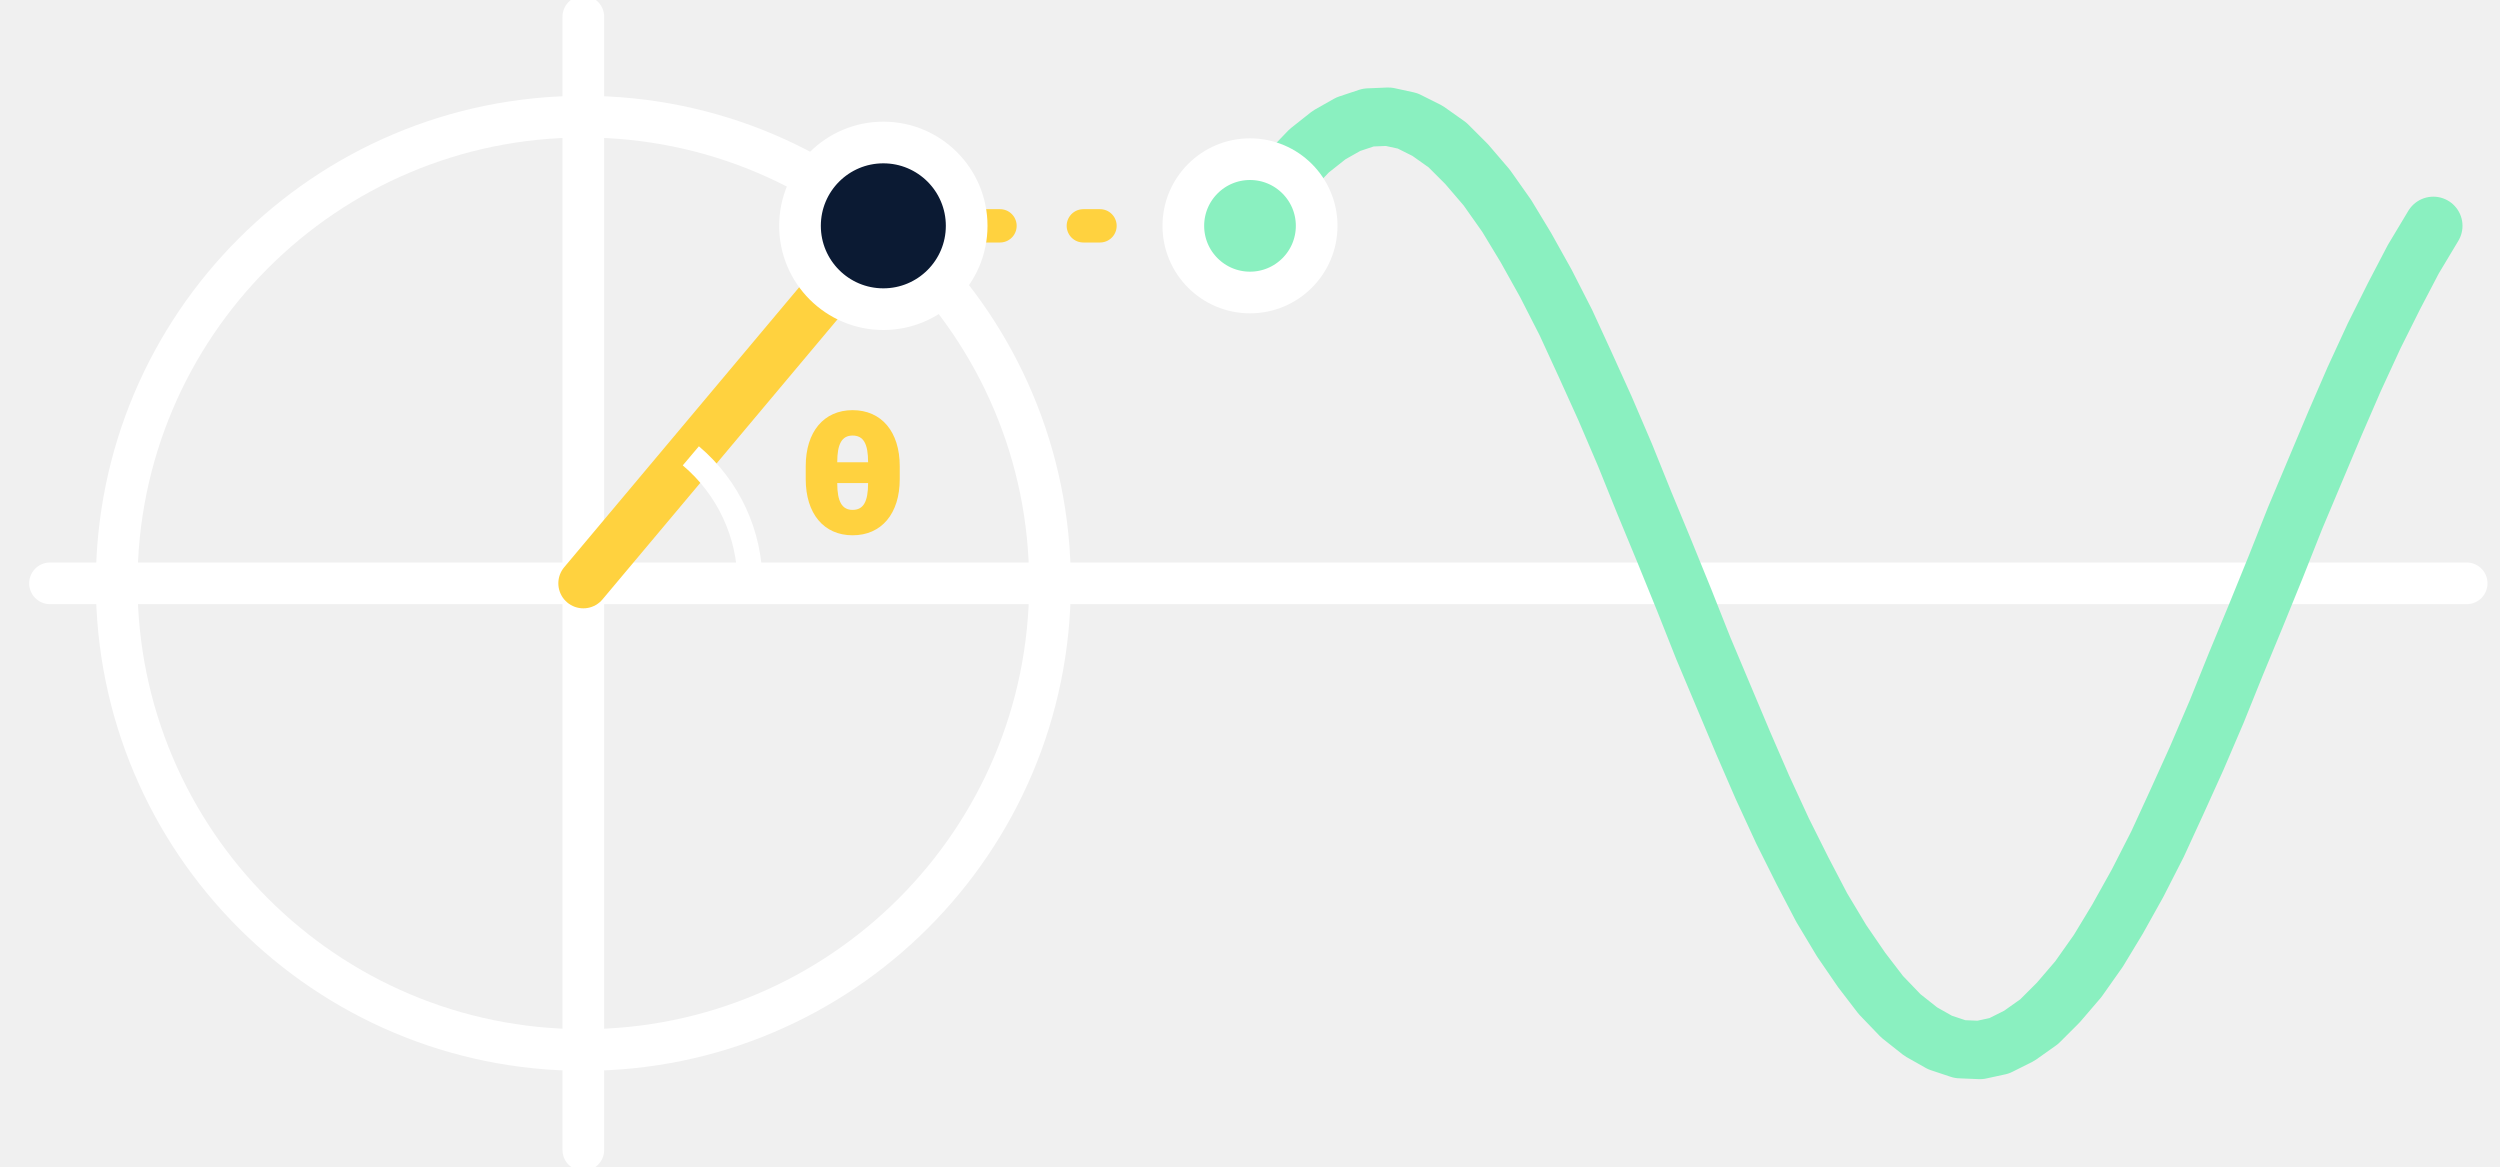
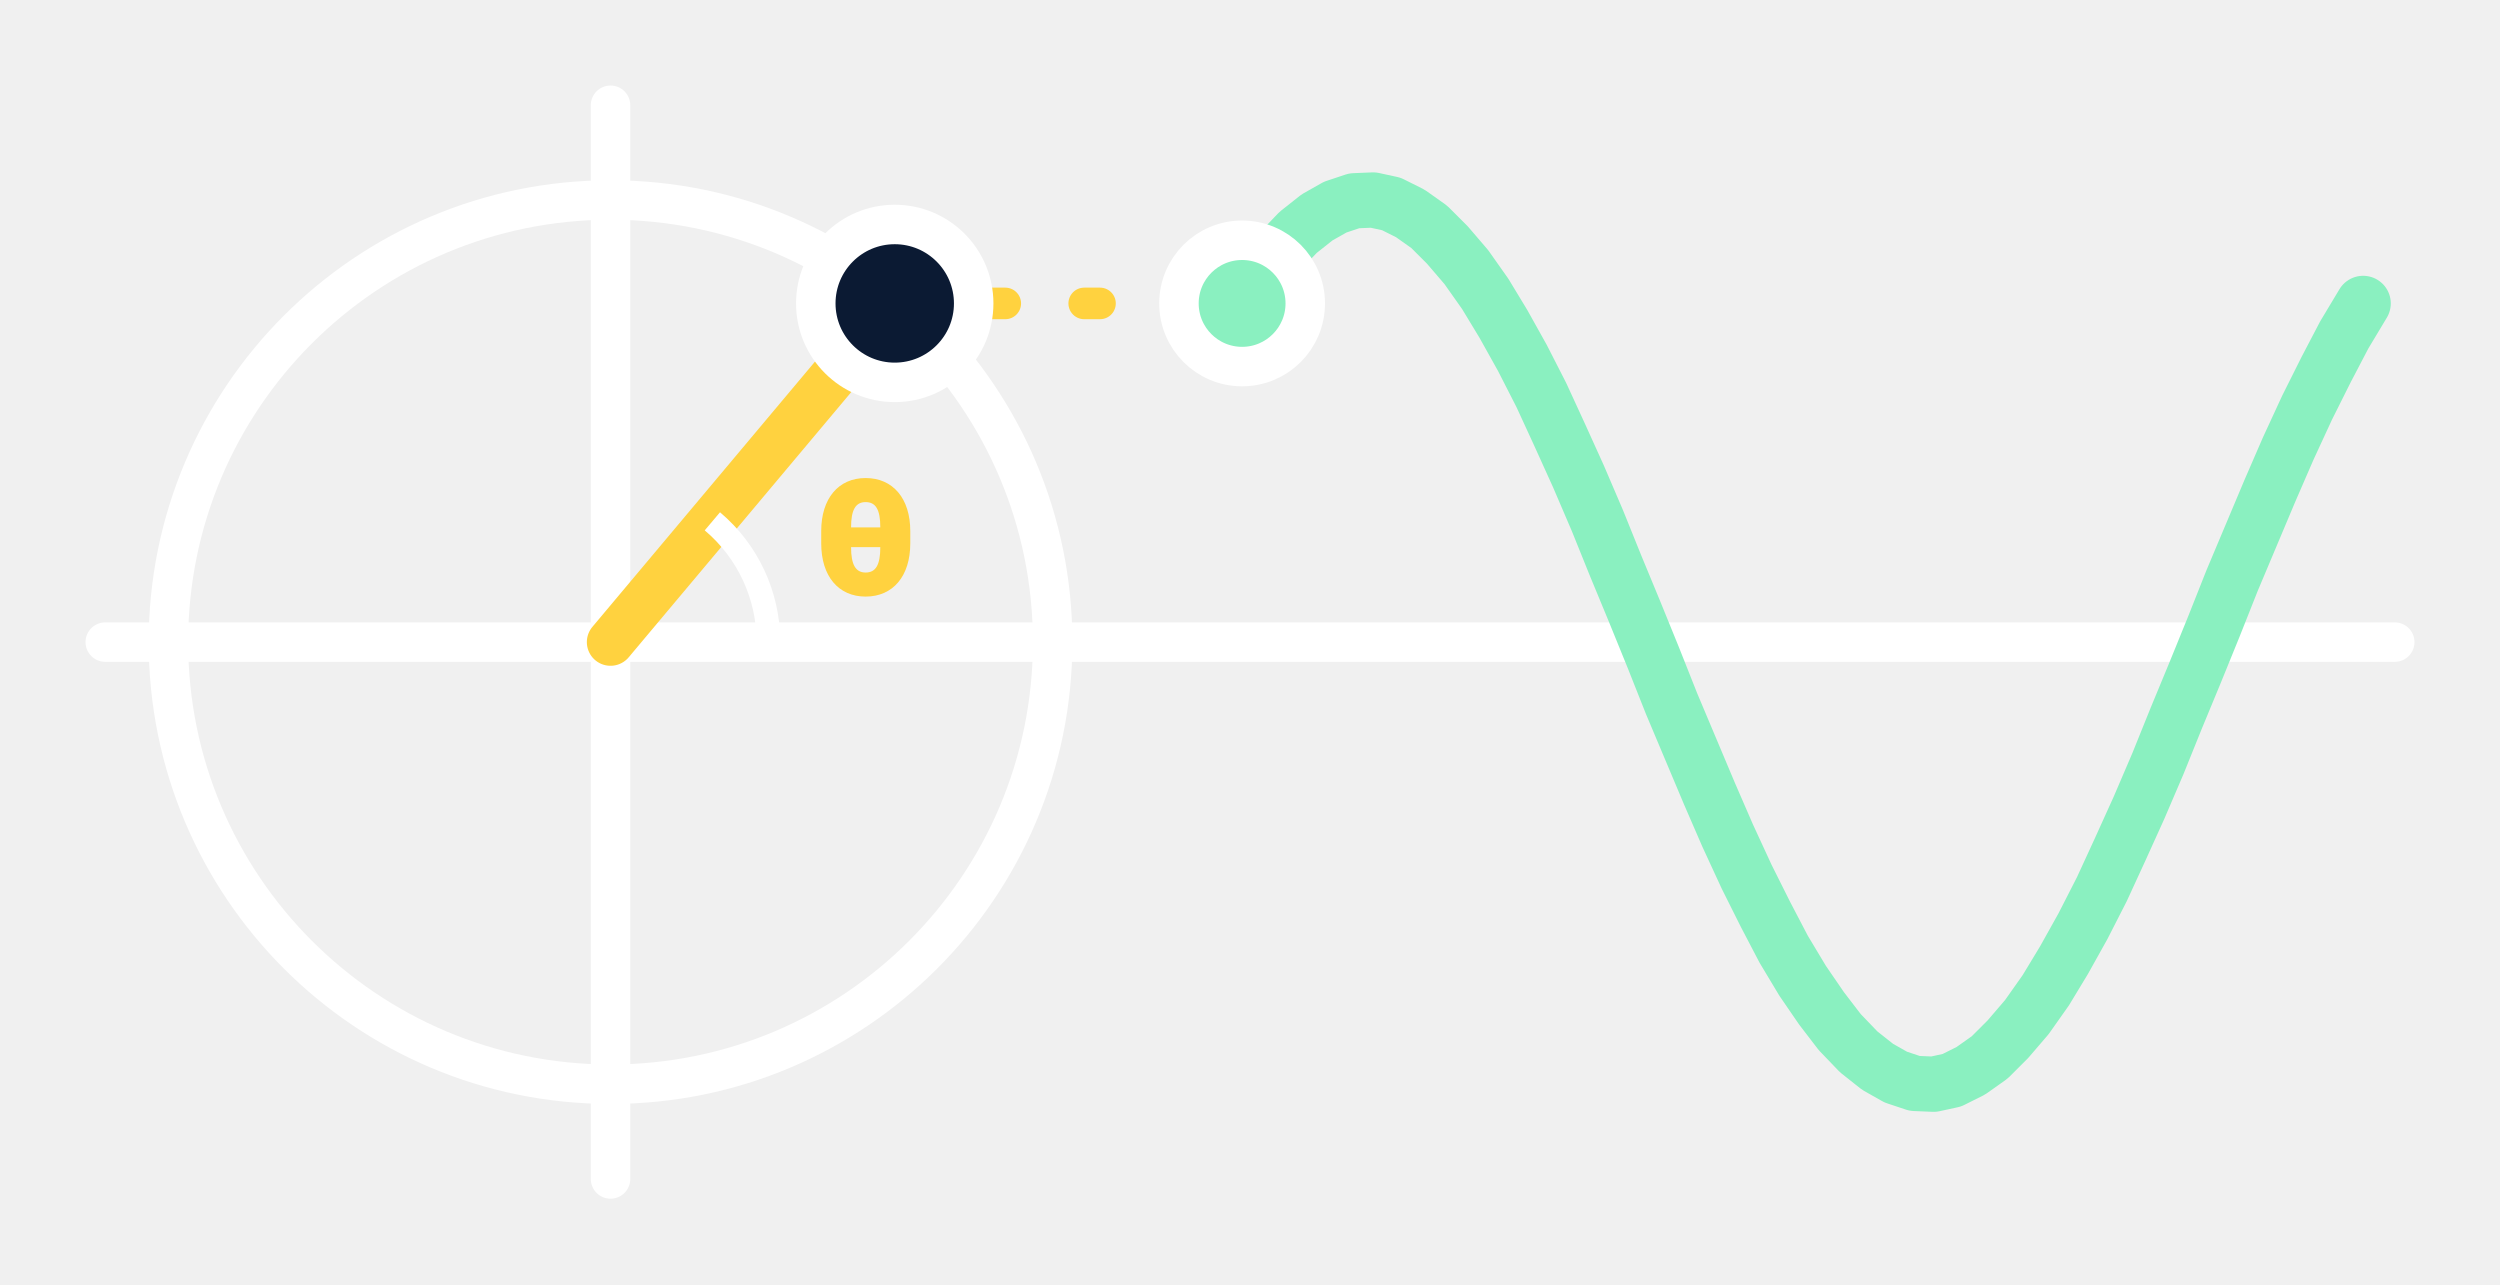
- <svg xmlns="http://www.w3.org/2000/svg" viewBox="300.0 81.4 315.0 147.0">
-   <g transform="translate(300 52) scale(1.05)">
+ <svg xmlns="http://www.w3.org/2000/svg" viewBox="307.3 79.5 332.5 170.8">
+   <g transform="translate(315 62) scale(1.05)">
    <g stroke="#fff" stroke-width="5" stroke-linecap="round">
      <path d="M6 98 H296" />
      <path d="M70 30 V166" />
    </g>
    <circle cx="70" cy="98" r="56" fill="none" stroke="#fff" stroke-width="5" />
    <path d="M150.0 55.1 L152.4 51.6 L154.7 48.6 L157.1 46.1 L159.5 44.2 L161.8 42.9 L164.2 42.1 L166.6 42.0 L168.9 42.5 L171.3 43.7 L173.7 45.4 L176.0 47.7 L178.4 50.5 L180.8 53.9 L183.1 57.7 L185.5 62.0 L187.9 66.7 L190.2 71.7 L192.6 77.0 L195.0 82.6 L197.3 88.3 L199.7 94.1 L202.1 100.0 L204.4 105.8 L206.8 111.5 L209.2 117.2 L211.5 122.5 L213.9 127.7 L216.3 132.5 L218.6 136.9 L221.0 140.9 L223.4 144.4 L225.7 147.4 L228.1 149.9 L230.5 151.8 L232.8 153.1 L235.2 153.9 L237.6 154.0 L239.9 153.5 L242.3 152.3 L244.7 150.6 L247.0 148.3 L249.4 145.5 L251.8 142.1 L254.1 138.3 L256.5 134.0 L258.9 129.3 L261.2 124.3 L263.6 119.0 L266.0 113.4 L268.3 107.7 L270.7 101.9 L273.1 96.0 L275.4 90.2 L277.8 84.5 L280.2 78.8 L282.5 73.5 L284.9 68.3 L287.3 63.5 L289.6 59.1 L292.0 55.1" fill="none" stroke="#8AF0C0" stroke-width="7" stroke-linecap="round" stroke-linejoin="round" />
    <path d="M106.0 55.1 H150" stroke="#FFD23F" stroke-width="4" stroke-linecap="round" stroke-dasharray="2 10" />
    <path d="M70 98 L106.0 55.1" stroke="#FFD23F" stroke-width="6" stroke-linecap="round" />
    <path d="M90 98 A20 20 0 0 0 82.9 82.7" fill="none" stroke="#fff" stroke-width="3" />
    <g stroke="#fff" stroke-width="5" stroke-linejoin="round">
      <circle cx="106.0" cy="55.1" r="10" fill="#0B1A33" />
      <circle cx="150" cy="55.1" r="8" fill="#8AF0C0" />
    </g>
    <text x="96" y="92" font-family="Inter,Arial" font-weight="900" font-size="20" fill="#FFD23F">θ</text>
  </g>
</svg>
